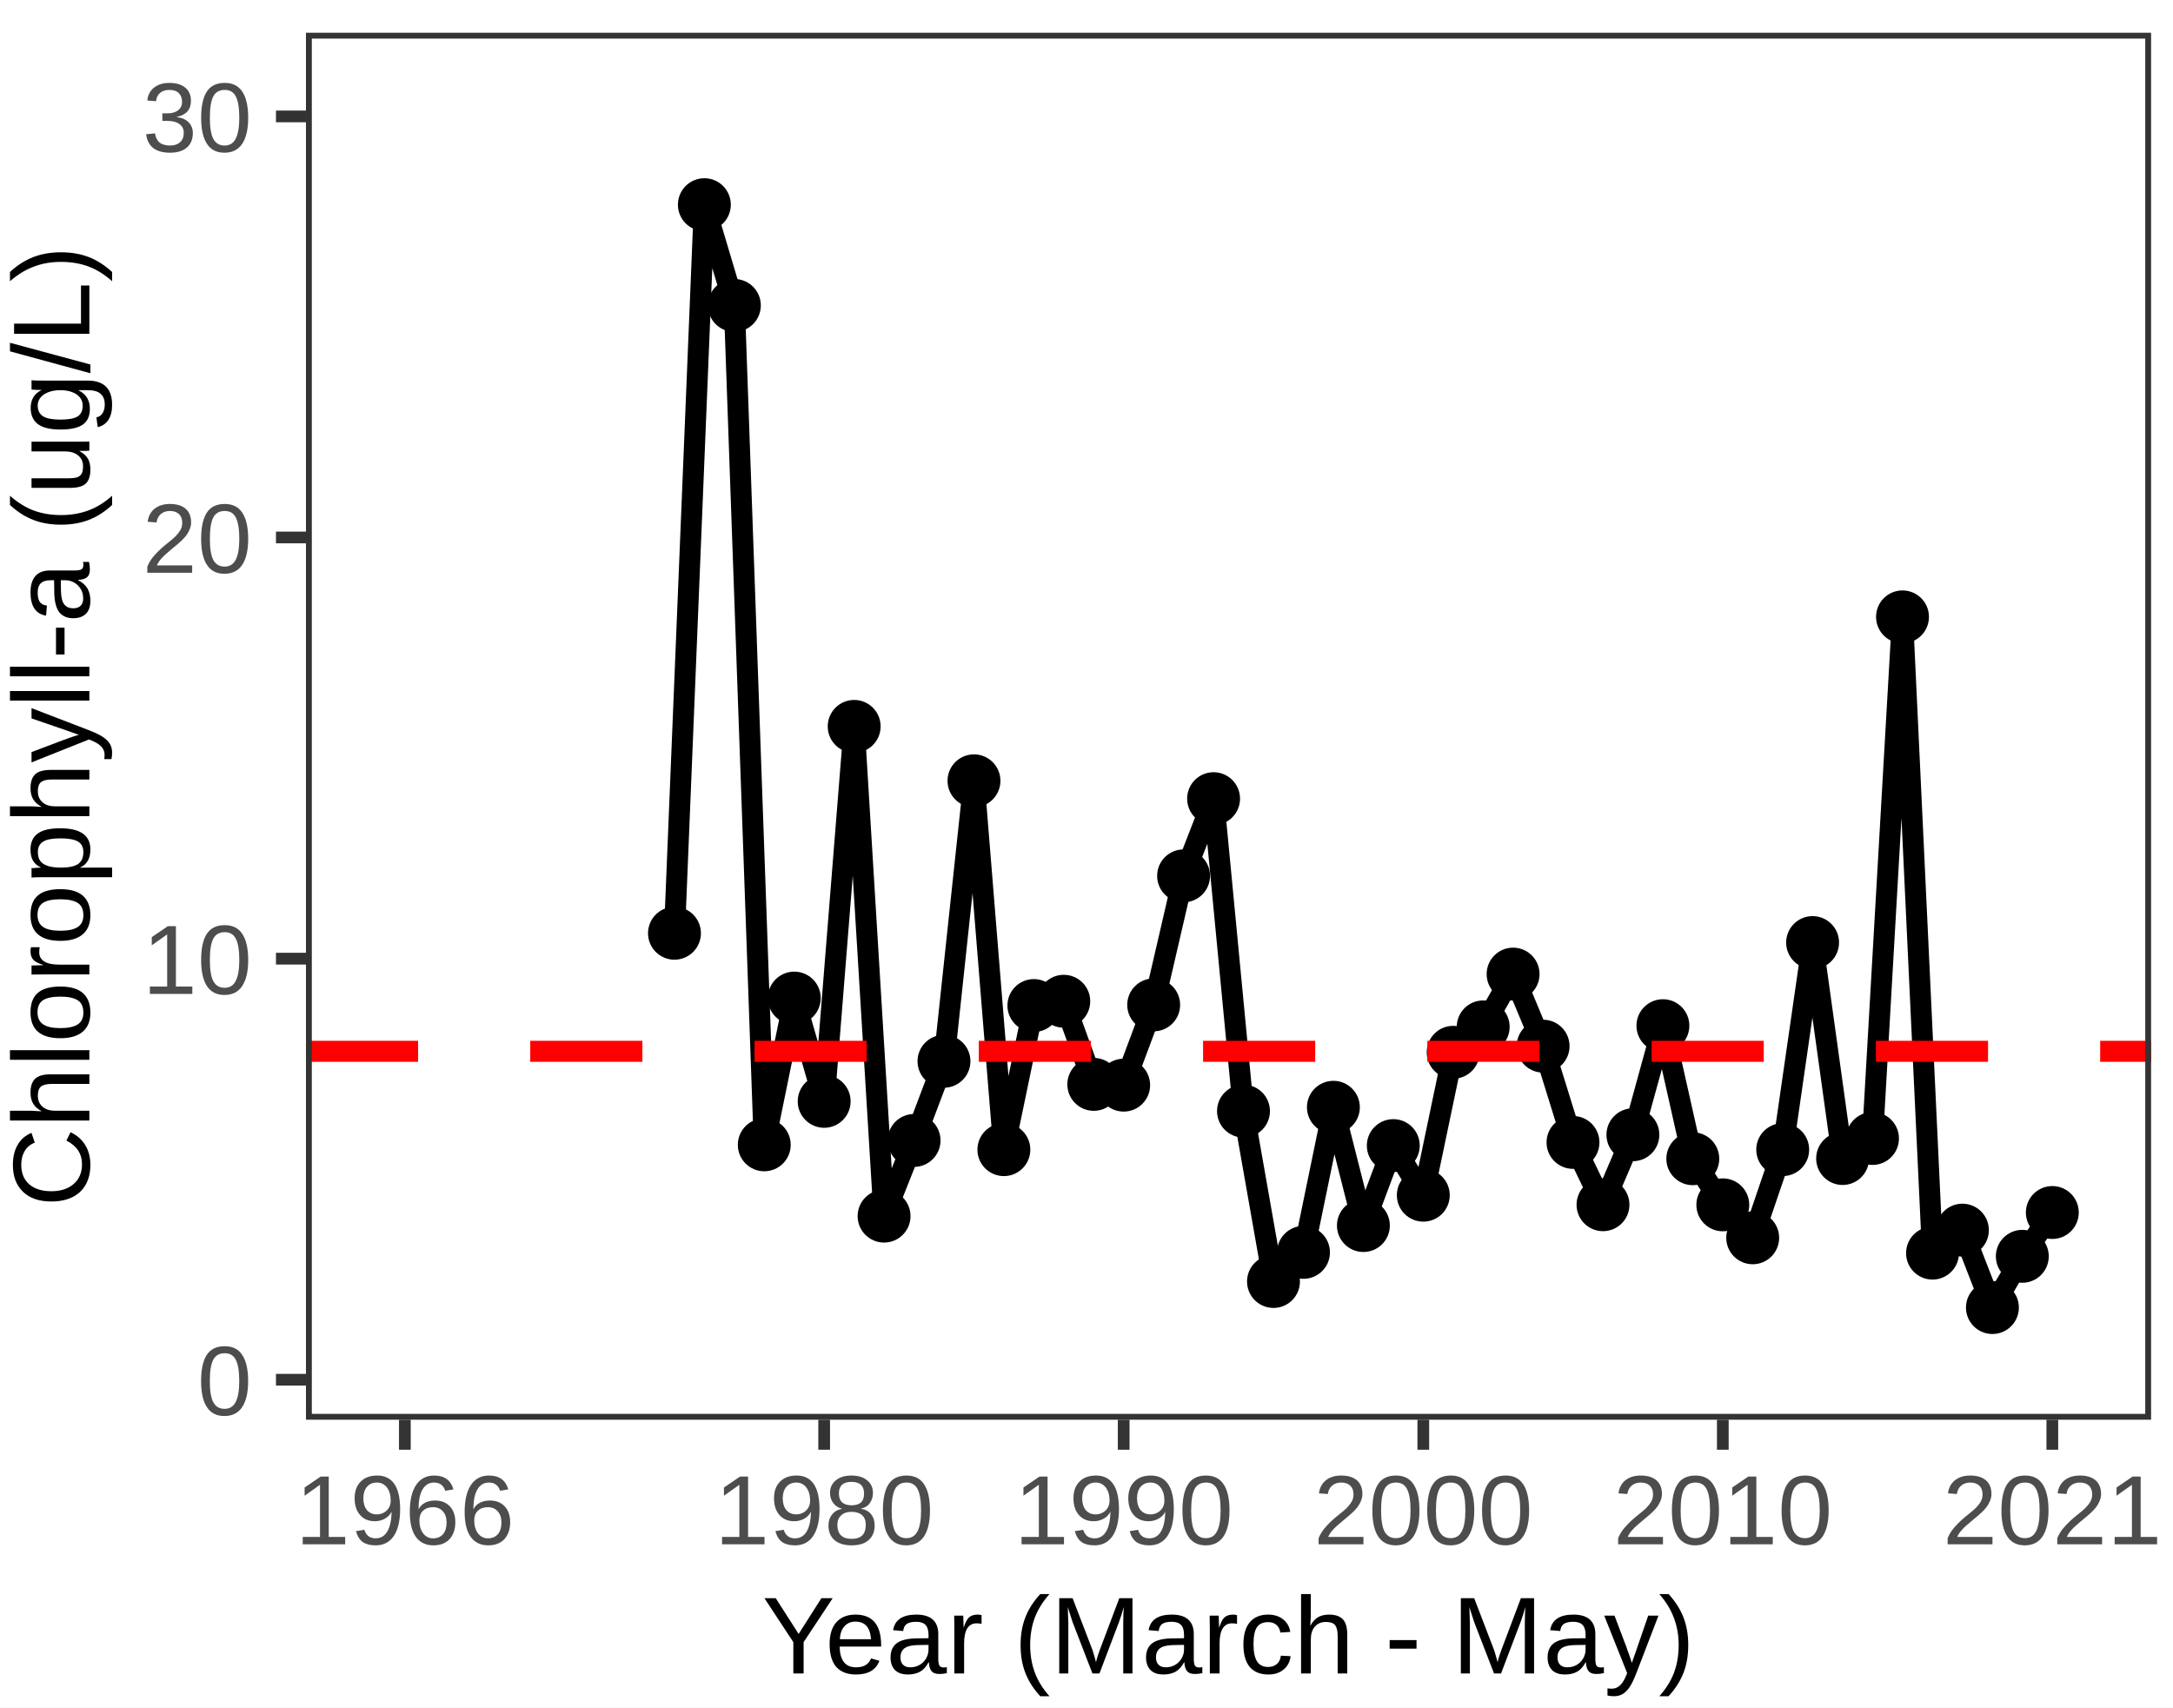
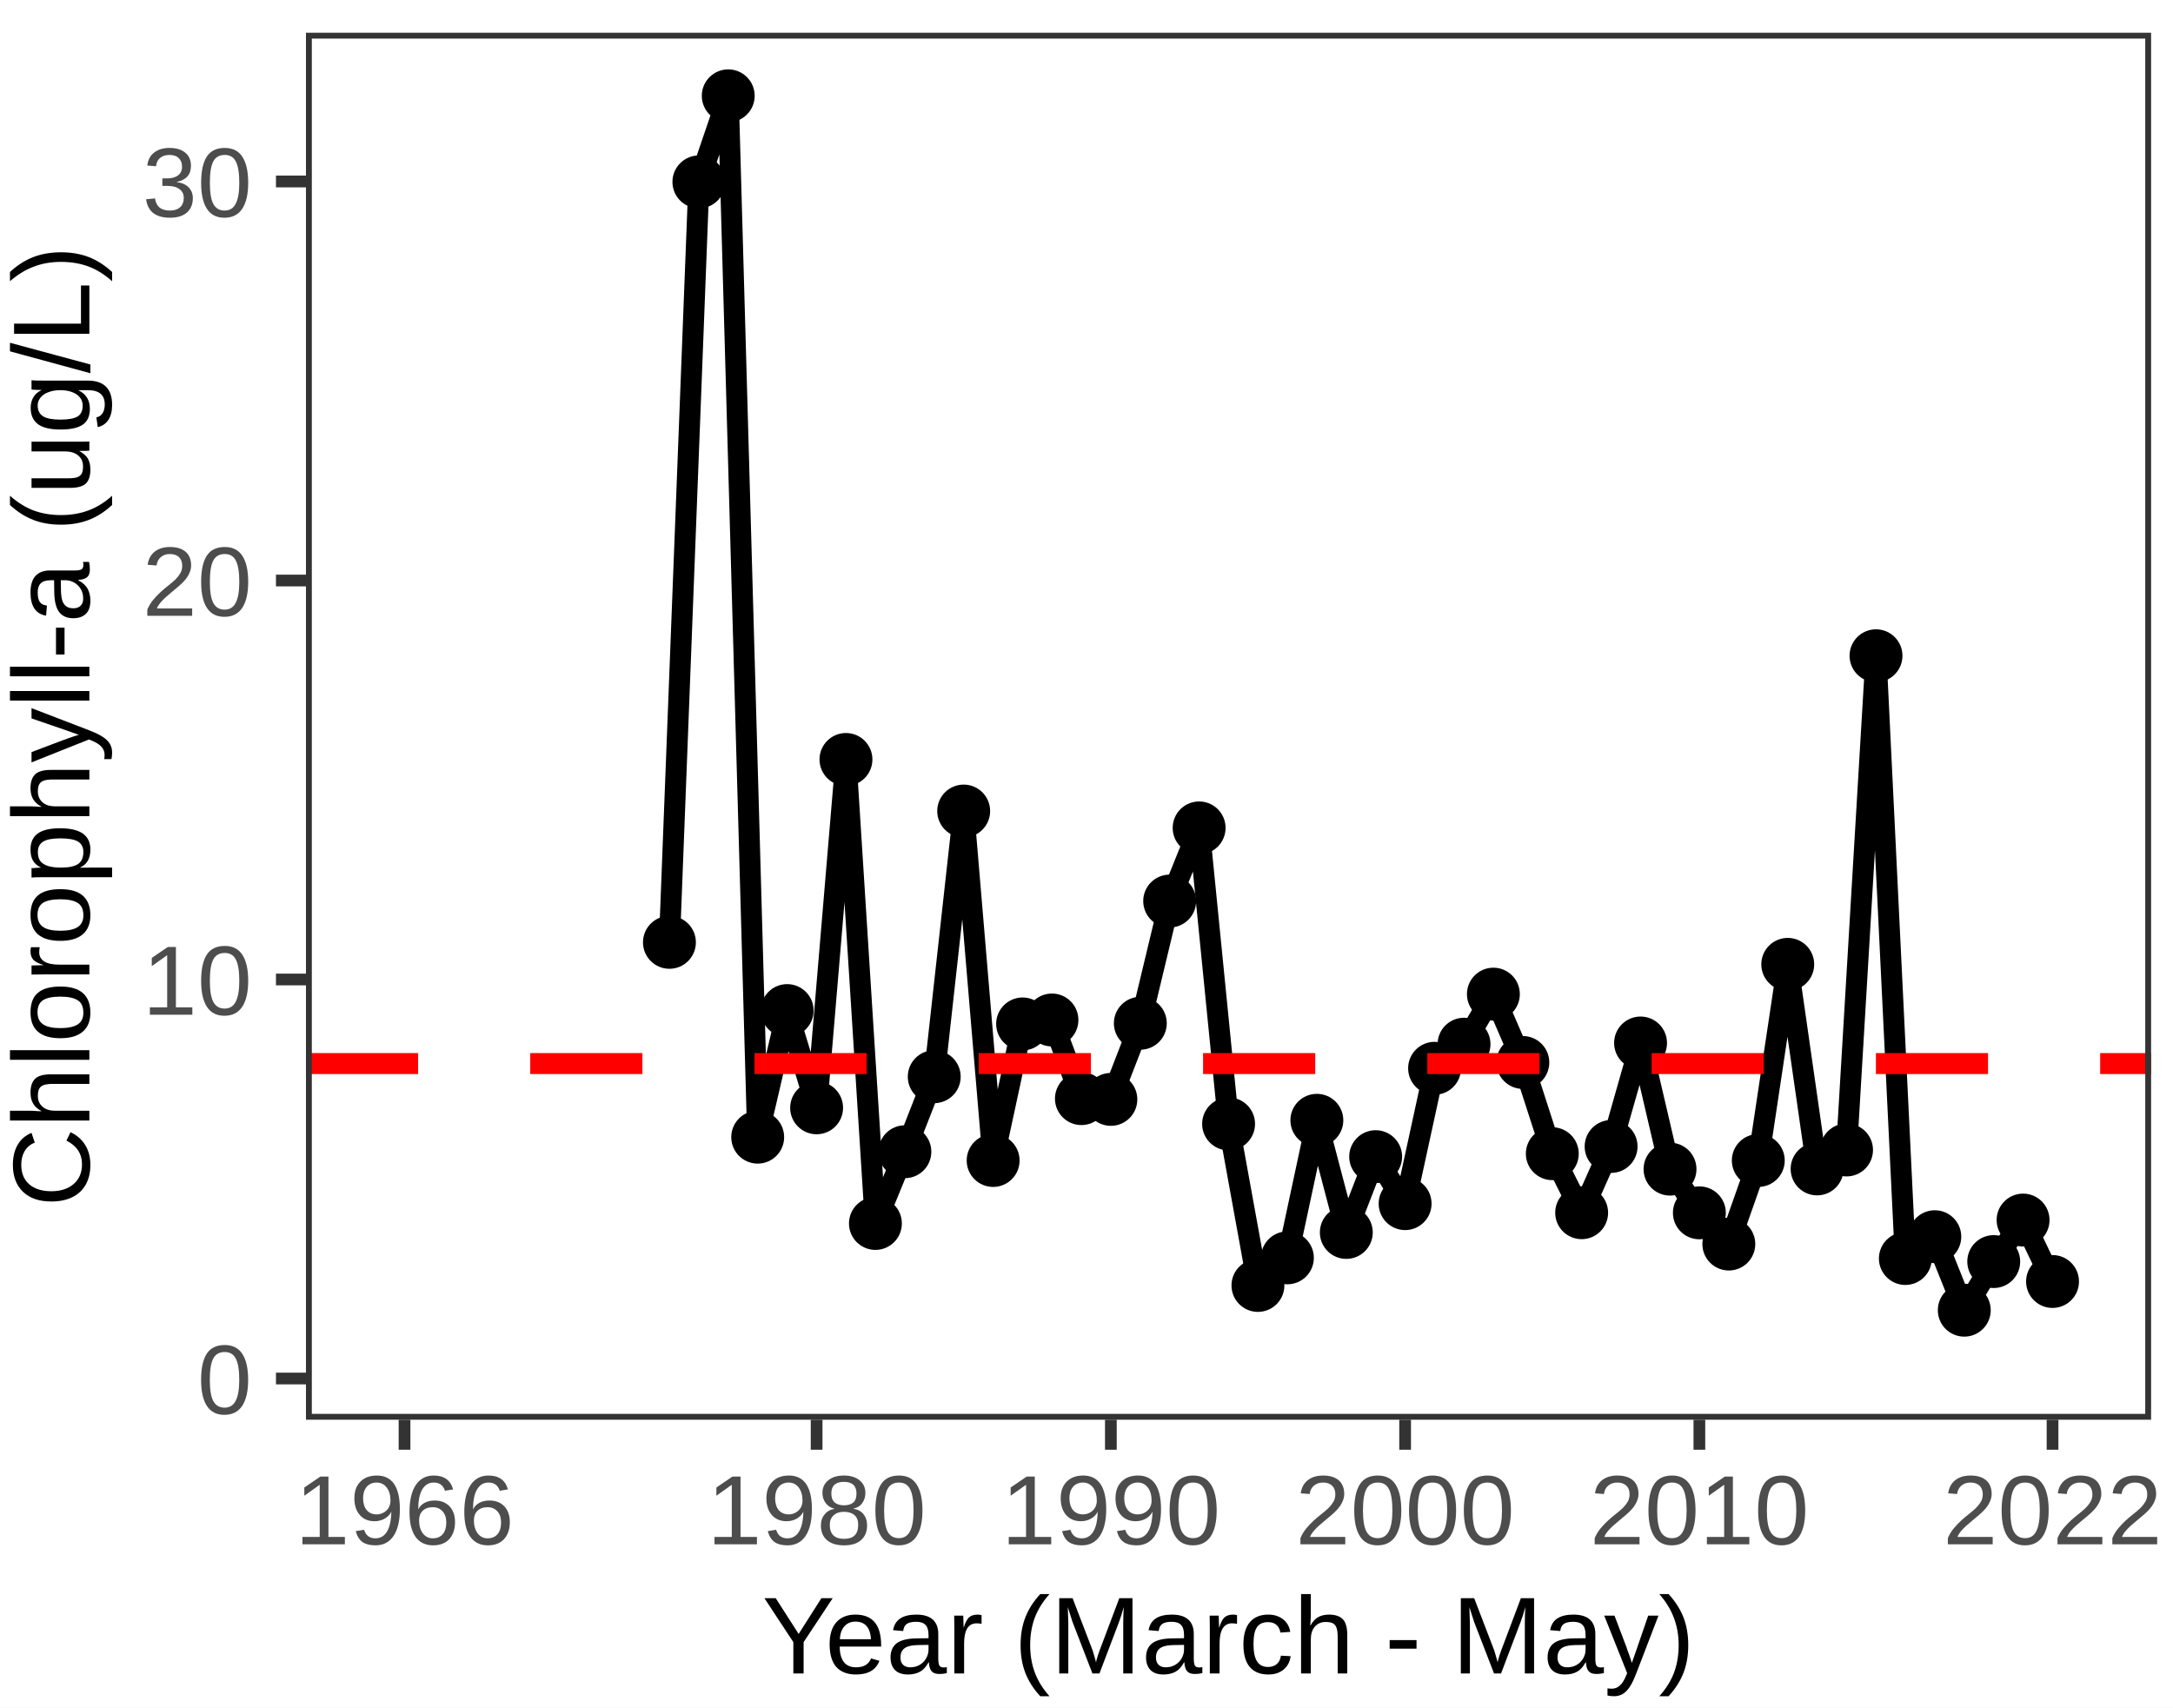
<svg xmlns="http://www.w3.org/2000/svg" class="svglite" width="198.43pt" height="155.91pt" viewBox="0 0 198.43 155.91">
  <defs>
    <style type="text/css">
    .svglite line, .svglite polyline, .svglite polygon, .svglite path, .svglite rect, .svglite circle {
      fill: none;
      stroke: #000000;
      stroke-linecap: round;
      stroke-linejoin: round;
      stroke-miterlimit: 10.00;
    }
    .svglite text {
      white-space: pre;
    }
  </style>
  </defs>
  <rect width="100%" height="100%" style="stroke: none; fill: #FFFFFF;" />
  <defs>
    <clipPath id="cpMC4wMHwxOTguNDN8MC4wMHwxNTUuOTE=">
      <rect x="0.00" y="0.00" width="198.43" height="155.91" />
    </clipPath>
  </defs>
  <g clip-path="url(#cpMC4wMHwxOTguNDN8MC4wMHwxNTUuOTE=)">
    <rect x="0.00" y="0.00" width="198.43" height="155.91" style="stroke-width: 1.07; stroke: #FFFFFF; fill: #FFFFFF;" />
  </g>
  <defs>
    <clipPath id="cpMjcuOTR8MTk2LjQzfDIuOTl8MTI5LjY0">
      <rect x="27.94" y="2.99" width="168.49" height="126.65" />
    </clipPath>
  </defs>
  <g clip-path="url(#cpMjcuOTR8MTk2LjQzfDIuOTl8MTI5LjY0)">
    <rect x="27.94" y="2.99" width="168.49" height="126.65" style="stroke-width: 1.07; stroke: none; fill: #FFFFFF;" />
-     <polyline points="61.59,85.22 64.32,18.69 67.06,27.89 69.79,104.54 72.53,91.14 75.26,100.57 78.00,66.33 80.73,111.05 83.47,104.14 86.20,96.91 88.94,71.30 91.67,104.98 94.41,91.82 97.14,91.43 99.88,99.02 102.61,99.09 105.35,91.76 108.08,79.98 110.82,72.93 113.55,101.46 116.29,117.02 119.03,114.36 121.76,101.11 124.50,111.91 127.23,104.61 129.97,109.14 132.70,96.09 135.44,93.77 138.17,88.95 140.91,95.53 143.64,104.32 146.38,110.01 149.11,103.62 151.85,93.66 154.58,105.81 157.32,110.02 160.05,113.03 162.79,104.98 165.52,86.07 168.26,105.79 170.99,103.96 173.73,56.33 176.47,114.43 179.20,112.33 181.94,119.40 184.67,114.72 187.41,110.72 " style="stroke-width: 1.92; stroke-linecap: butt;" />
-     <circle cx="61.59" cy="85.22" r="2.06" style="stroke-width: 0.71; fill: #000000;" />
-     <circle cx="64.32" cy="18.69" r="2.06" style="stroke-width: 0.71; fill: #000000;" />
-     <circle cx="67.06" cy="27.89" r="2.06" style="stroke-width: 0.71; fill: #000000;" />
-     <circle cx="69.79" cy="104.54" r="2.06" style="stroke-width: 0.71; fill: #000000;" />
-     <circle cx="72.53" cy="91.14" r="2.06" style="stroke-width: 0.71; fill: #000000;" />
-     <circle cx="75.26" cy="100.57" r="2.06" style="stroke-width: 0.71; fill: #000000;" />
-     <circle cx="78.00" cy="66.33" r="2.06" style="stroke-width: 0.71; fill: #000000;" />
-     <circle cx="80.73" cy="111.05" r="2.06" style="stroke-width: 0.71; fill: #000000;" />
-     <circle cx="83.47" cy="104.14" r="2.06" style="stroke-width: 0.71; fill: #000000;" />
-     <circle cx="86.20" cy="96.91" r="2.06" style="stroke-width: 0.71; fill: #000000;" />
-     <circle cx="88.94" cy="71.30" r="2.06" style="stroke-width: 0.71; fill: #000000;" />
-     <circle cx="91.67" cy="104.98" r="2.06" style="stroke-width: 0.71; fill: #000000;" />
-     <circle cx="94.41" cy="91.82" r="2.06" style="stroke-width: 0.71; fill: #000000;" />
-     <circle cx="97.14" cy="91.43" r="2.06" style="stroke-width: 0.71; fill: #000000;" />
-     <circle cx="99.88" cy="99.02" r="2.06" style="stroke-width: 0.71; fill: #000000;" />
-     <circle cx="102.61" cy="99.09" r="2.06" style="stroke-width: 0.71; fill: #000000;" />
-     <circle cx="105.35" cy="91.76" r="2.06" style="stroke-width: 0.71; fill: #000000;" />
-     <circle cx="108.08" cy="79.98" r="2.06" style="stroke-width: 0.71; fill: #000000;" />
-     <circle cx="110.82" cy="72.93" r="2.06" style="stroke-width: 0.71; fill: #000000;" />
-     <circle cx="113.55" cy="101.46" r="2.06" style="stroke-width: 0.71; fill: #000000;" />
-     <circle cx="116.29" cy="117.02" r="2.06" style="stroke-width: 0.71; fill: #000000;" />
-     <circle cx="119.03" cy="114.36" r="2.06" style="stroke-width: 0.71; fill: #000000;" />
-     <circle cx="121.76" cy="101.11" r="2.06" style="stroke-width: 0.71; fill: #000000;" />
-     <circle cx="124.50" cy="111.91" r="2.06" style="stroke-width: 0.71; fill: #000000;" />
-     <circle cx="127.23" cy="104.61" r="2.06" style="stroke-width: 0.71; fill: #000000;" />
-     <circle cx="129.97" cy="109.14" r="2.06" style="stroke-width: 0.71; fill: #000000;" />
-     <circle cx="132.70" cy="96.09" r="2.06" style="stroke-width: 0.71; fill: #000000;" />
-     <circle cx="135.44" cy="93.77" r="2.06" style="stroke-width: 0.71; fill: #000000;" />
-     <circle cx="138.17" cy="88.95" r="2.06" style="stroke-width: 0.71; fill: #000000;" />
-     <circle cx="140.91" cy="95.53" r="2.06" style="stroke-width: 0.71; fill: #000000;" />
-     <circle cx="143.64" cy="104.32" r="2.06" style="stroke-width: 0.71; fill: #000000;" />
-     <circle cx="146.38" cy="110.01" r="2.06" style="stroke-width: 0.71; fill: #000000;" />
-     <circle cx="149.11" cy="103.62" r="2.06" style="stroke-width: 0.71; fill: #000000;" />
-     <circle cx="151.85" cy="93.66" r="2.06" style="stroke-width: 0.71; fill: #000000;" />
-     <circle cx="154.58" cy="105.81" r="2.06" style="stroke-width: 0.71; fill: #000000;" />
-     <circle cx="157.32" cy="110.02" r="2.06" style="stroke-width: 0.71; fill: #000000;" />
-     <circle cx="160.05" cy="113.03" r="2.06" style="stroke-width: 0.71; fill: #000000;" />
-     <circle cx="162.79" cy="104.98" r="2.06" style="stroke-width: 0.71; fill: #000000;" />
-     <circle cx="165.52" cy="86.07" r="2.06" style="stroke-width: 0.71; fill: #000000;" />
-     <circle cx="168.26" cy="105.79" r="2.06" style="stroke-width: 0.71; fill: #000000;" />
-     <circle cx="170.99" cy="103.96" r="2.06" style="stroke-width: 0.71; fill: #000000;" />
-     <circle cx="173.73" cy="56.33" r="2.06" style="stroke-width: 0.71; fill: #000000;" />
-     <circle cx="176.47" cy="114.43" r="2.06" style="stroke-width: 0.71; fill: #000000;" />
-     <circle cx="179.20" cy="112.33" r="2.06" style="stroke-width: 0.71; fill: #000000;" />
-     <circle cx="181.94" cy="119.40" r="2.06" style="stroke-width: 0.71; fill: #000000;" />
-     <circle cx="184.67" cy="114.72" r="2.06" style="stroke-width: 0.71; fill: #000000;" />
-     <circle cx="187.41" cy="110.72" r="2.06" style="stroke-width: 0.71; fill: #000000;" />
-     <line x1="27.94" y1="96.00" x2="196.43" y2="96.00" style="stroke-width: 1.92; stroke: #FF0000; stroke-dasharray: 10.24,10.24; stroke-linecap: butt;" />
+     <polyline points="61.13,86.05 63.82,16.61 66.50,8.75 69.19,103.84 71.88,92.28 74.57,101.16 77.25,69.35 79.94,111.72 82.63,105.17 85.31,98.32 88.00,74.06 90.69,105.97 93.38,93.50 96.06,93.14 98.75,100.32 101.44,100.39 104.13,93.44 106.81,82.28 109.50,75.60 112.19,102.63 114.87,117.38 117.56,114.86 120.25,102.30 122.94,112.54 125.62,105.62 128.31,109.91 131.00,97.55 133.69,95.35 136.37,90.78 139.06,97.02 141.75,105.35 144.43,110.74 147.12,104.69 149.81,95.24 152.50,106.76 155.18,110.75 157.87,113.60 160.56,105.97 163.25,88.06 165.93,106.74 168.62,105.01 171.31,59.88 173.99,114.92 176.68,112.93 179.37,119.64 182.06,115.20 184.74,111.41 187.43,117.02 " style="stroke-width: 1.92; stroke-linecap: butt;" />
+     <circle cx="61.13" cy="86.05" r="2.06" style="stroke-width: 0.71; fill: #000000;" />
+     <circle cx="63.82" cy="16.61" r="2.06" style="stroke-width: 0.71; fill: #000000;" />
+     <circle cx="66.50" cy="8.75" r="2.06" style="stroke-width: 0.71; fill: #000000;" />
+     <circle cx="69.19" cy="103.84" r="2.06" style="stroke-width: 0.71; fill: #000000;" />
+     <circle cx="71.88" cy="92.28" r="2.06" style="stroke-width: 0.71; fill: #000000;" />
+     <circle cx="74.57" cy="101.16" r="2.06" style="stroke-width: 0.71; fill: #000000;" />
+     <circle cx="77.25" cy="69.35" r="2.06" style="stroke-width: 0.71; fill: #000000;" />
+     <circle cx="79.94" cy="111.72" r="2.06" style="stroke-width: 0.71; fill: #000000;" />
+     <circle cx="82.63" cy="105.17" r="2.06" style="stroke-width: 0.71; fill: #000000;" />
+     <circle cx="85.31" cy="98.32" r="2.06" style="stroke-width: 0.71; fill: #000000;" />
+     <circle cx="88.00" cy="74.06" r="2.06" style="stroke-width: 0.71; fill: #000000;" />
+     <circle cx="90.69" cy="105.97" r="2.06" style="stroke-width: 0.71; fill: #000000;" />
+     <circle cx="93.38" cy="93.50" r="2.06" style="stroke-width: 0.71; fill: #000000;" />
+     <circle cx="96.06" cy="93.14" r="2.06" style="stroke-width: 0.71; fill: #000000;" />
+     <circle cx="98.75" cy="100.32" r="2.06" style="stroke-width: 0.71; fill: #000000;" />
+     <circle cx="101.44" cy="100.39" r="2.06" style="stroke-width: 0.71; fill: #000000;" />
+     <circle cx="104.13" cy="93.44" r="2.06" style="stroke-width: 0.71; fill: #000000;" />
+     <circle cx="106.81" cy="82.28" r="2.06" style="stroke-width: 0.71; fill: #000000;" />
+     <circle cx="109.50" cy="75.60" r="2.06" style="stroke-width: 0.71; fill: #000000;" />
+     <circle cx="112.19" cy="102.63" r="2.06" style="stroke-width: 0.71; fill: #000000;" />
+     <circle cx="114.87" cy="117.38" r="2.06" style="stroke-width: 0.71; fill: #000000;" />
+     <circle cx="117.56" cy="114.86" r="2.06" style="stroke-width: 0.71; fill: #000000;" />
+     <circle cx="120.25" cy="102.30" r="2.06" style="stroke-width: 0.71; fill: #000000;" />
+     <circle cx="122.94" cy="112.54" r="2.06" style="stroke-width: 0.71; fill: #000000;" />
+     <circle cx="125.62" cy="105.62" r="2.06" style="stroke-width: 0.71; fill: #000000;" />
+     <circle cx="128.31" cy="109.91" r="2.06" style="stroke-width: 0.71; fill: #000000;" />
+     <circle cx="131.00" cy="97.55" r="2.06" style="stroke-width: 0.71; fill: #000000;" />
+     <circle cx="133.69" cy="95.35" r="2.06" style="stroke-width: 0.71; fill: #000000;" />
+     <circle cx="136.37" cy="90.78" r="2.06" style="stroke-width: 0.71; fill: #000000;" />
+     <circle cx="139.06" cy="97.02" r="2.06" style="stroke-width: 0.71; fill: #000000;" />
+     <circle cx="141.75" cy="105.35" r="2.06" style="stroke-width: 0.71; fill: #000000;" />
+     <circle cx="144.43" cy="110.74" r="2.06" style="stroke-width: 0.71; fill: #000000;" />
+     <circle cx="147.12" cy="104.69" r="2.06" style="stroke-width: 0.71; fill: #000000;" />
+     <circle cx="149.81" cy="95.24" r="2.06" style="stroke-width: 0.71; fill: #000000;" />
+     <circle cx="152.50" cy="106.76" r="2.06" style="stroke-width: 0.71; fill: #000000;" />
+     <circle cx="155.18" cy="110.75" r="2.06" style="stroke-width: 0.71; fill: #000000;" />
+     <circle cx="157.87" cy="113.60" r="2.06" style="stroke-width: 0.71; fill: #000000;" />
+     <circle cx="160.56" cy="105.97" r="2.06" style="stroke-width: 0.71; fill: #000000;" />
+     <circle cx="163.25" cy="88.06" r="2.06" style="stroke-width: 0.71; fill: #000000;" />
+     <circle cx="165.93" cy="106.74" r="2.06" style="stroke-width: 0.71; fill: #000000;" />
+     <circle cx="168.62" cy="105.01" r="2.06" style="stroke-width: 0.71; fill: #000000;" />
+     <circle cx="171.31" cy="59.88" r="2.06" style="stroke-width: 0.71; fill: #000000;" />
+     <circle cx="173.99" cy="114.92" r="2.06" style="stroke-width: 0.71; fill: #000000;" />
+     <circle cx="176.68" cy="112.93" r="2.06" style="stroke-width: 0.71; fill: #000000;" />
+     <circle cx="179.37" cy="119.64" r="2.06" style="stroke-width: 0.71; fill: #000000;" />
+     <circle cx="182.06" cy="115.20" r="2.06" style="stroke-width: 0.71; fill: #000000;" />
+     <circle cx="184.74" cy="111.41" r="2.06" style="stroke-width: 0.71; fill: #000000;" />
+     <circle cx="187.43" cy="117.02" r="2.06" style="stroke-width: 0.71; fill: #000000;" />
+     <line x1="27.94" y1="97.12" x2="196.43" y2="97.12" style="stroke-width: 1.92; stroke: #FF0000; stroke-dasharray: 10.24,10.24; stroke-linecap: butt;" />
    <rect x="27.94" y="2.99" width="168.49" height="126.65" style="stroke-width: 1.07; stroke: #333333;" />
  </g>
  <g clip-path="url(#cpMC4wMHwxOTguNDN8MC4wMHwxNTUuOTE=)">
-     <text x="23.01" y="129.21" text-anchor="end" style="font-size: 9.00px;fill: #4D4D4D; font-family: &quot;Arial&quot;;" textLength="5.00px" lengthAdjust="spacingAndGlyphs">0</text>
-     <text x="23.01" y="90.76" text-anchor="end" style="font-size: 9.00px;fill: #4D4D4D; font-family: &quot;Arial&quot;;" textLength="10.01px" lengthAdjust="spacingAndGlyphs">10</text>
-     <text x="23.01" y="52.30" text-anchor="end" style="font-size: 9.00px;fill: #4D4D4D; font-family: &quot;Arial&quot;;" textLength="10.01px" lengthAdjust="spacingAndGlyphs">20</text>
-     <text x="23.01" y="13.85" text-anchor="end" style="font-size: 9.00px;fill: #4D4D4D; font-family: &quot;Arial&quot;;" textLength="10.01px" lengthAdjust="spacingAndGlyphs">30</text>
-     <polyline points="25.20,125.99 27.94,125.99 " style="stroke-width: 1.07; stroke: #333333; stroke-linecap: butt;" />
-     <polyline points="25.20,87.54 27.94,87.54 " style="stroke-width: 1.07; stroke: #333333; stroke-linecap: butt;" />
-     <polyline points="25.20,49.08 27.94,49.08 " style="stroke-width: 1.07; stroke: #333333; stroke-linecap: butt;" />
-     <polyline points="25.20,10.63 27.94,10.63 " style="stroke-width: 1.07; stroke: #333333; stroke-linecap: butt;" />
-     <polyline points="36.97,132.38 36.97,129.64 " style="stroke-width: 1.07; stroke: #333333; stroke-linecap: butt;" />
-     <polyline points="75.26,132.38 75.26,129.64 " style="stroke-width: 1.07; stroke: #333333; stroke-linecap: butt;" />
-     <polyline points="102.61,132.38 102.61,129.64 " style="stroke-width: 1.07; stroke: #333333; stroke-linecap: butt;" />
-     <polyline points="129.97,132.38 129.97,129.64 " style="stroke-width: 1.07; stroke: #333333; stroke-linecap: butt;" />
-     <polyline points="157.32,132.38 157.32,129.64 " style="stroke-width: 1.07; stroke: #333333; stroke-linecap: butt;" />
-     <polyline points="187.41,132.38 187.41,129.64 " style="stroke-width: 1.07; stroke: #333333; stroke-linecap: butt;" />
-     <text x="36.97" y="141.02" text-anchor="middle" style="font-size: 9.00px;fill: #4D4D4D; font-family: &quot;Arial&quot;;" textLength="20.02px" lengthAdjust="spacingAndGlyphs">1966</text>
-     <text x="75.26" y="141.02" text-anchor="middle" style="font-size: 9.00px;fill: #4D4D4D; font-family: &quot;Arial&quot;;" textLength="20.02px" lengthAdjust="spacingAndGlyphs">1980</text>
-     <text x="102.61" y="141.02" text-anchor="middle" style="font-size: 9.00px;fill: #4D4D4D; font-family: &quot;Arial&quot;;" textLength="20.02px" lengthAdjust="spacingAndGlyphs">1990</text>
-     <text x="129.97" y="141.02" text-anchor="middle" style="font-size: 9.00px;fill: #4D4D4D; font-family: &quot;Arial&quot;;" textLength="20.02px" lengthAdjust="spacingAndGlyphs">2000</text>
-     <text x="157.32" y="141.02" text-anchor="middle" style="font-size: 9.00px;fill: #4D4D4D; font-family: &quot;Arial&quot;;" textLength="20.02px" lengthAdjust="spacingAndGlyphs">2010</text>
-     <text x="187.41" y="141.02" text-anchor="middle" style="font-size: 9.00px;fill: #4D4D4D; font-family: &quot;Arial&quot;;" textLength="20.02px" lengthAdjust="spacingAndGlyphs">2021</text>
+     <text x="23.01" y="129.10" text-anchor="end" style="font-size: 9.00px;fill: #4D4D4D; font-family: &quot;Arial&quot;;" textLength="5.00px" lengthAdjust="spacingAndGlyphs">0</text>
+     <text x="23.01" y="92.66" text-anchor="end" style="font-size: 9.00px;fill: #4D4D4D; font-family: &quot;Arial&quot;;" textLength="10.01px" lengthAdjust="spacingAndGlyphs">10</text>
+     <text x="23.01" y="56.23" text-anchor="end" style="font-size: 9.00px;fill: #4D4D4D; font-family: &quot;Arial&quot;;" textLength="10.01px" lengthAdjust="spacingAndGlyphs">20</text>
+     <text x="23.01" y="19.79" text-anchor="end" style="font-size: 9.00px;fill: #4D4D4D; font-family: &quot;Arial&quot;;" textLength="10.01px" lengthAdjust="spacingAndGlyphs">30</text>
+     <polyline points="25.20,125.88 27.94,125.88 " style="stroke-width: 1.07; stroke: #333333; stroke-linecap: butt;" />
+     <polyline points="25.20,89.44 27.94,89.44 " style="stroke-width: 1.07; stroke: #333333; stroke-linecap: butt;" />
+     <polyline points="25.20,53.01 27.94,53.01 " style="stroke-width: 1.07; stroke: #333333; stroke-linecap: butt;" />
+     <polyline points="25.20,16.57 27.94,16.57 " style="stroke-width: 1.07; stroke: #333333; stroke-linecap: butt;" />
+     <polyline points="36.94,132.38 36.94,129.64 " style="stroke-width: 1.07; stroke: #333333; stroke-linecap: butt;" />
+     <polyline points="74.57,132.38 74.57,129.64 " style="stroke-width: 1.07; stroke: #333333; stroke-linecap: butt;" />
+     <polyline points="101.44,132.38 101.44,129.64 " style="stroke-width: 1.07; stroke: #333333; stroke-linecap: butt;" />
+     <polyline points="128.31,132.38 128.31,129.64 " style="stroke-width: 1.07; stroke: #333333; stroke-linecap: butt;" />
+     <polyline points="155.18,132.38 155.18,129.64 " style="stroke-width: 1.07; stroke: #333333; stroke-linecap: butt;" />
+     <polyline points="187.43,132.38 187.43,129.64 " style="stroke-width: 1.07; stroke: #333333; stroke-linecap: butt;" />
+     <text x="36.94" y="141.02" text-anchor="middle" style="font-size: 9.00px;fill: #4D4D4D; font-family: &quot;Arial&quot;;" textLength="20.02px" lengthAdjust="spacingAndGlyphs">1966</text>
+     <text x="74.57" y="141.02" text-anchor="middle" style="font-size: 9.00px;fill: #4D4D4D; font-family: &quot;Arial&quot;;" textLength="20.02px" lengthAdjust="spacingAndGlyphs">1980</text>
+     <text x="101.44" y="141.02" text-anchor="middle" style="font-size: 9.00px;fill: #4D4D4D; font-family: &quot;Arial&quot;;" textLength="20.02px" lengthAdjust="spacingAndGlyphs">1990</text>
+     <text x="128.31" y="141.02" text-anchor="middle" style="font-size: 9.00px;fill: #4D4D4D; font-family: &quot;Arial&quot;;" textLength="20.02px" lengthAdjust="spacingAndGlyphs">2000</text>
+     <text x="155.18" y="141.02" text-anchor="middle" style="font-size: 9.00px;fill: #4D4D4D; font-family: &quot;Arial&quot;;" textLength="20.02px" lengthAdjust="spacingAndGlyphs">2010</text>
+     <text x="187.43" y="141.02" text-anchor="middle" style="font-size: 9.00px;fill: #4D4D4D; font-family: &quot;Arial&quot;;" textLength="20.02px" lengthAdjust="spacingAndGlyphs">2022</text>
    <text x="112.19" y="152.81" text-anchor="middle" style="font-size: 10.00px; font-family: &quot;Arial&quot;;" textLength="85.26px" lengthAdjust="spacingAndGlyphs">Year (March - May)</text>
    <text transform="translate(8.16,66.32) rotate(-90)" text-anchor="middle" style="font-size: 10.00px; font-family: &quot;Arial&quot;;" textLength="87.88px" lengthAdjust="spacingAndGlyphs">Chlorophyll-a (ug/L)</text>
  </g>
</svg>
